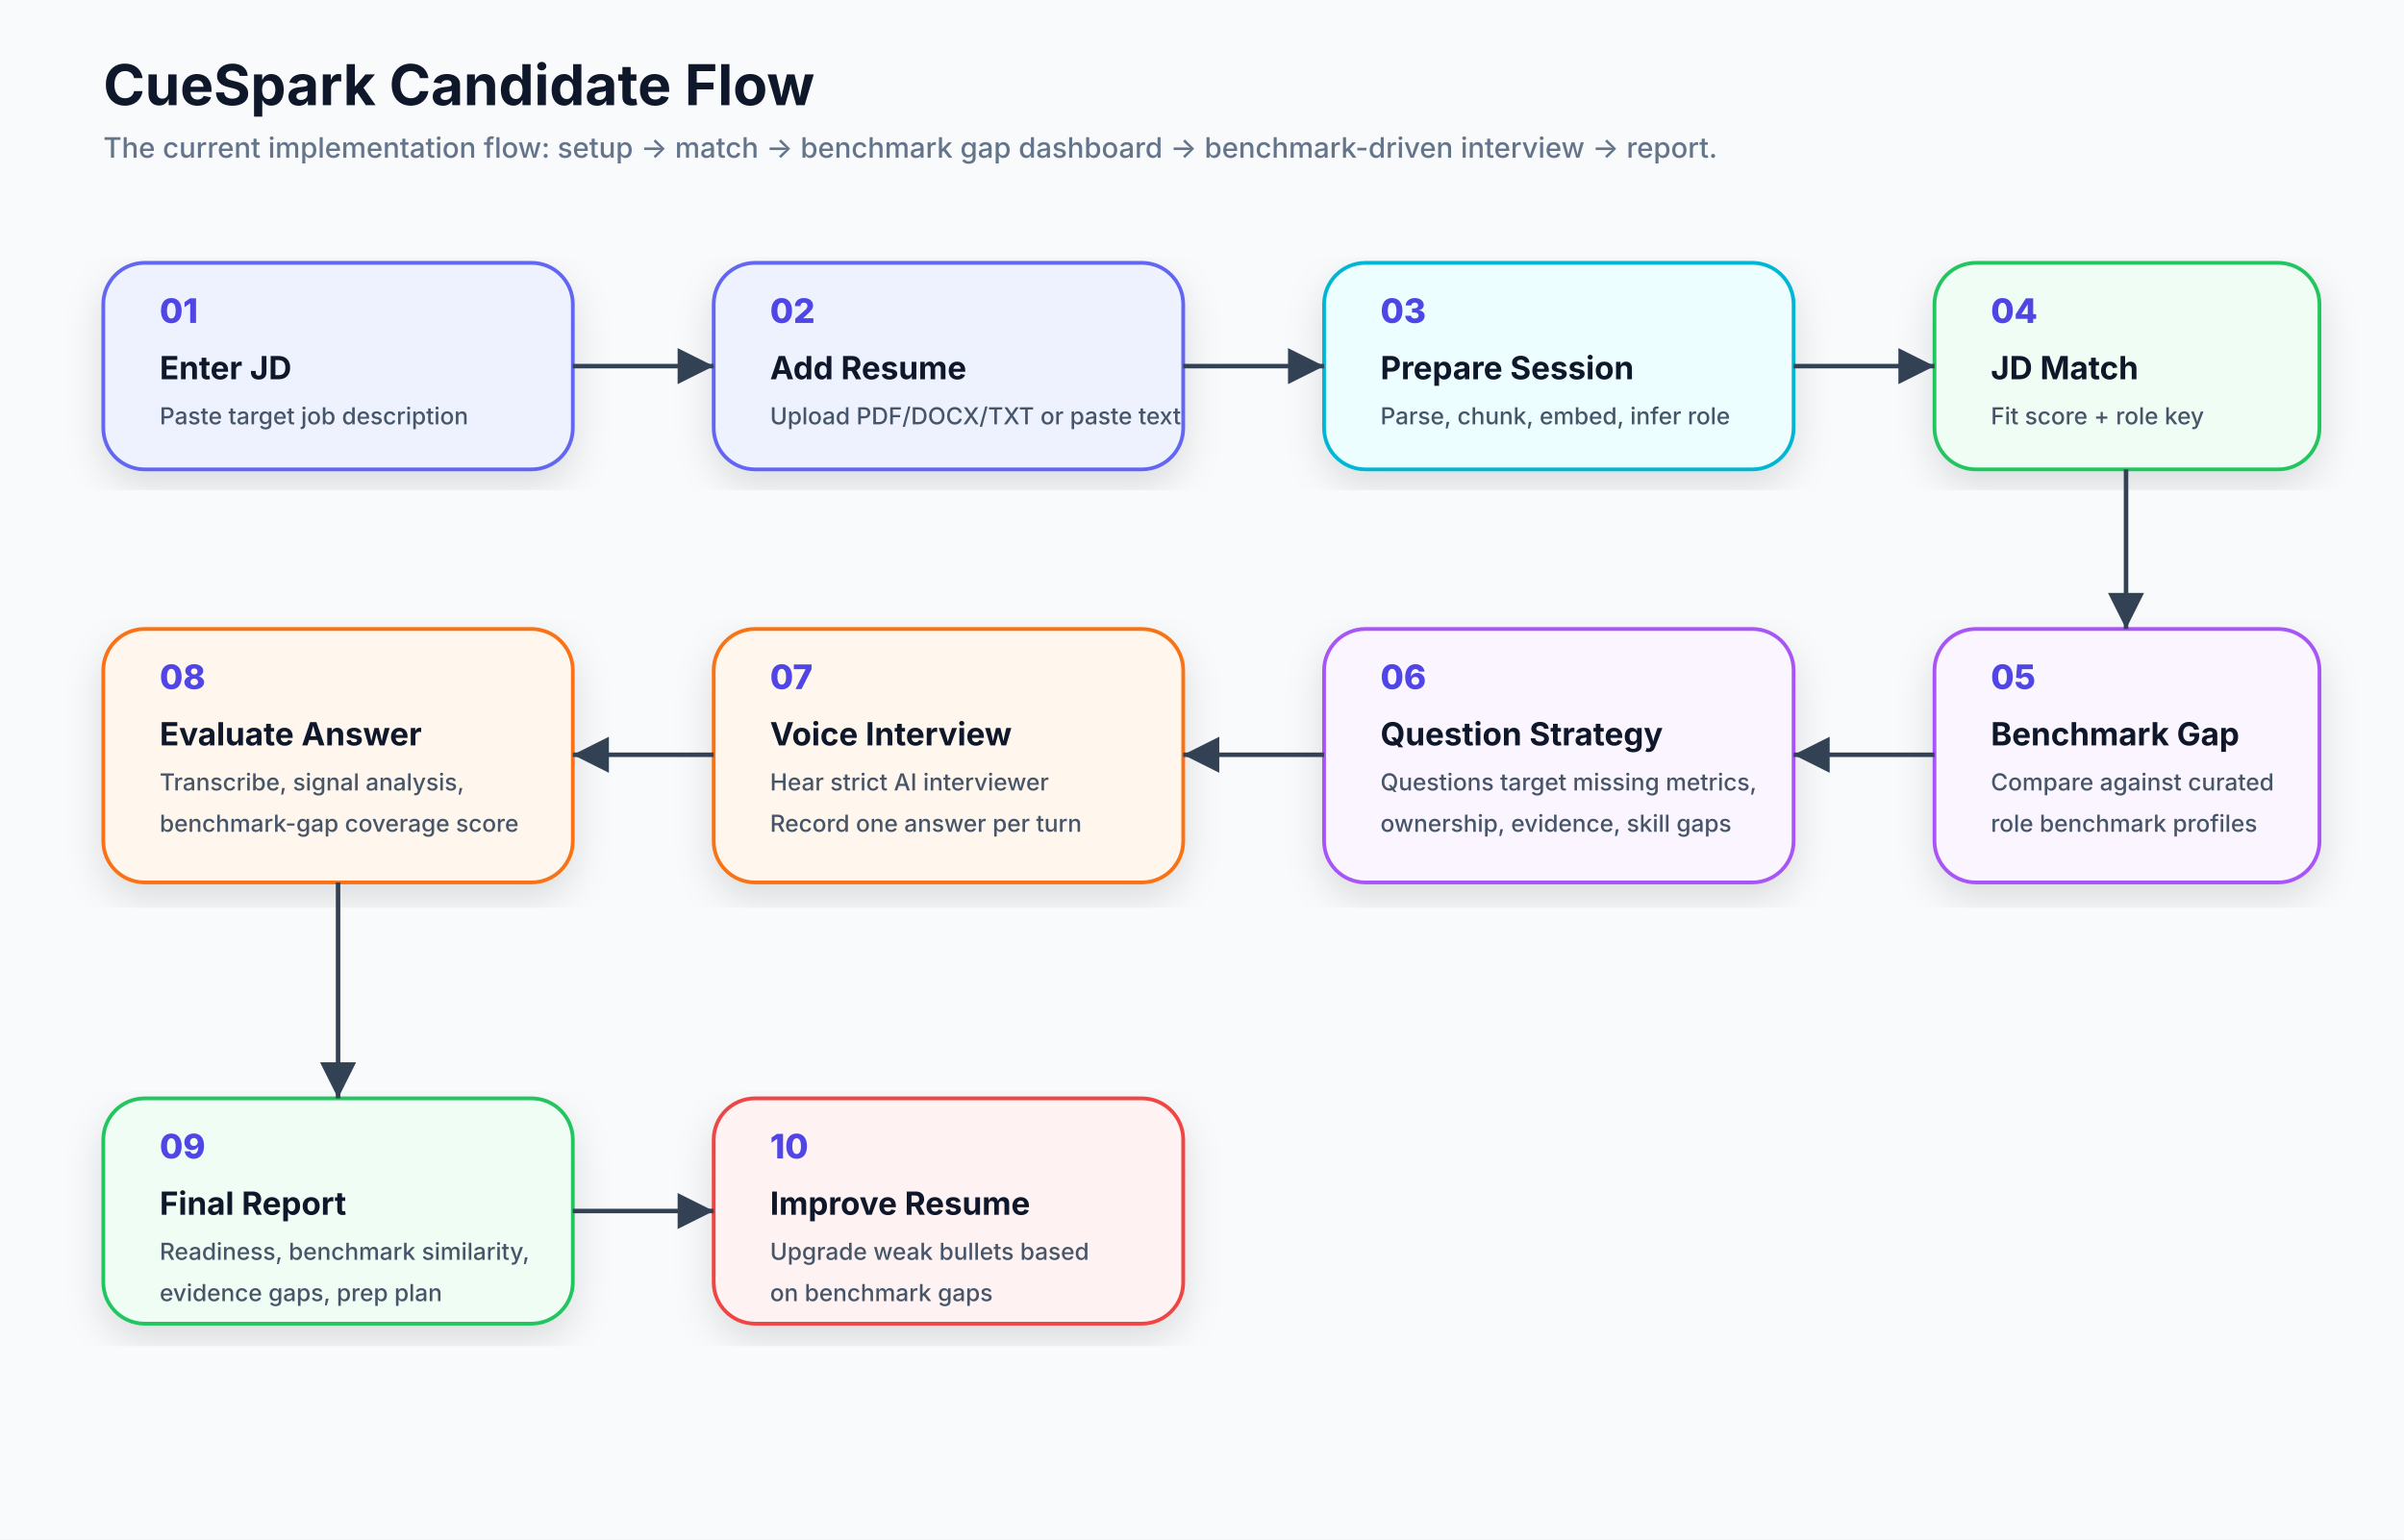
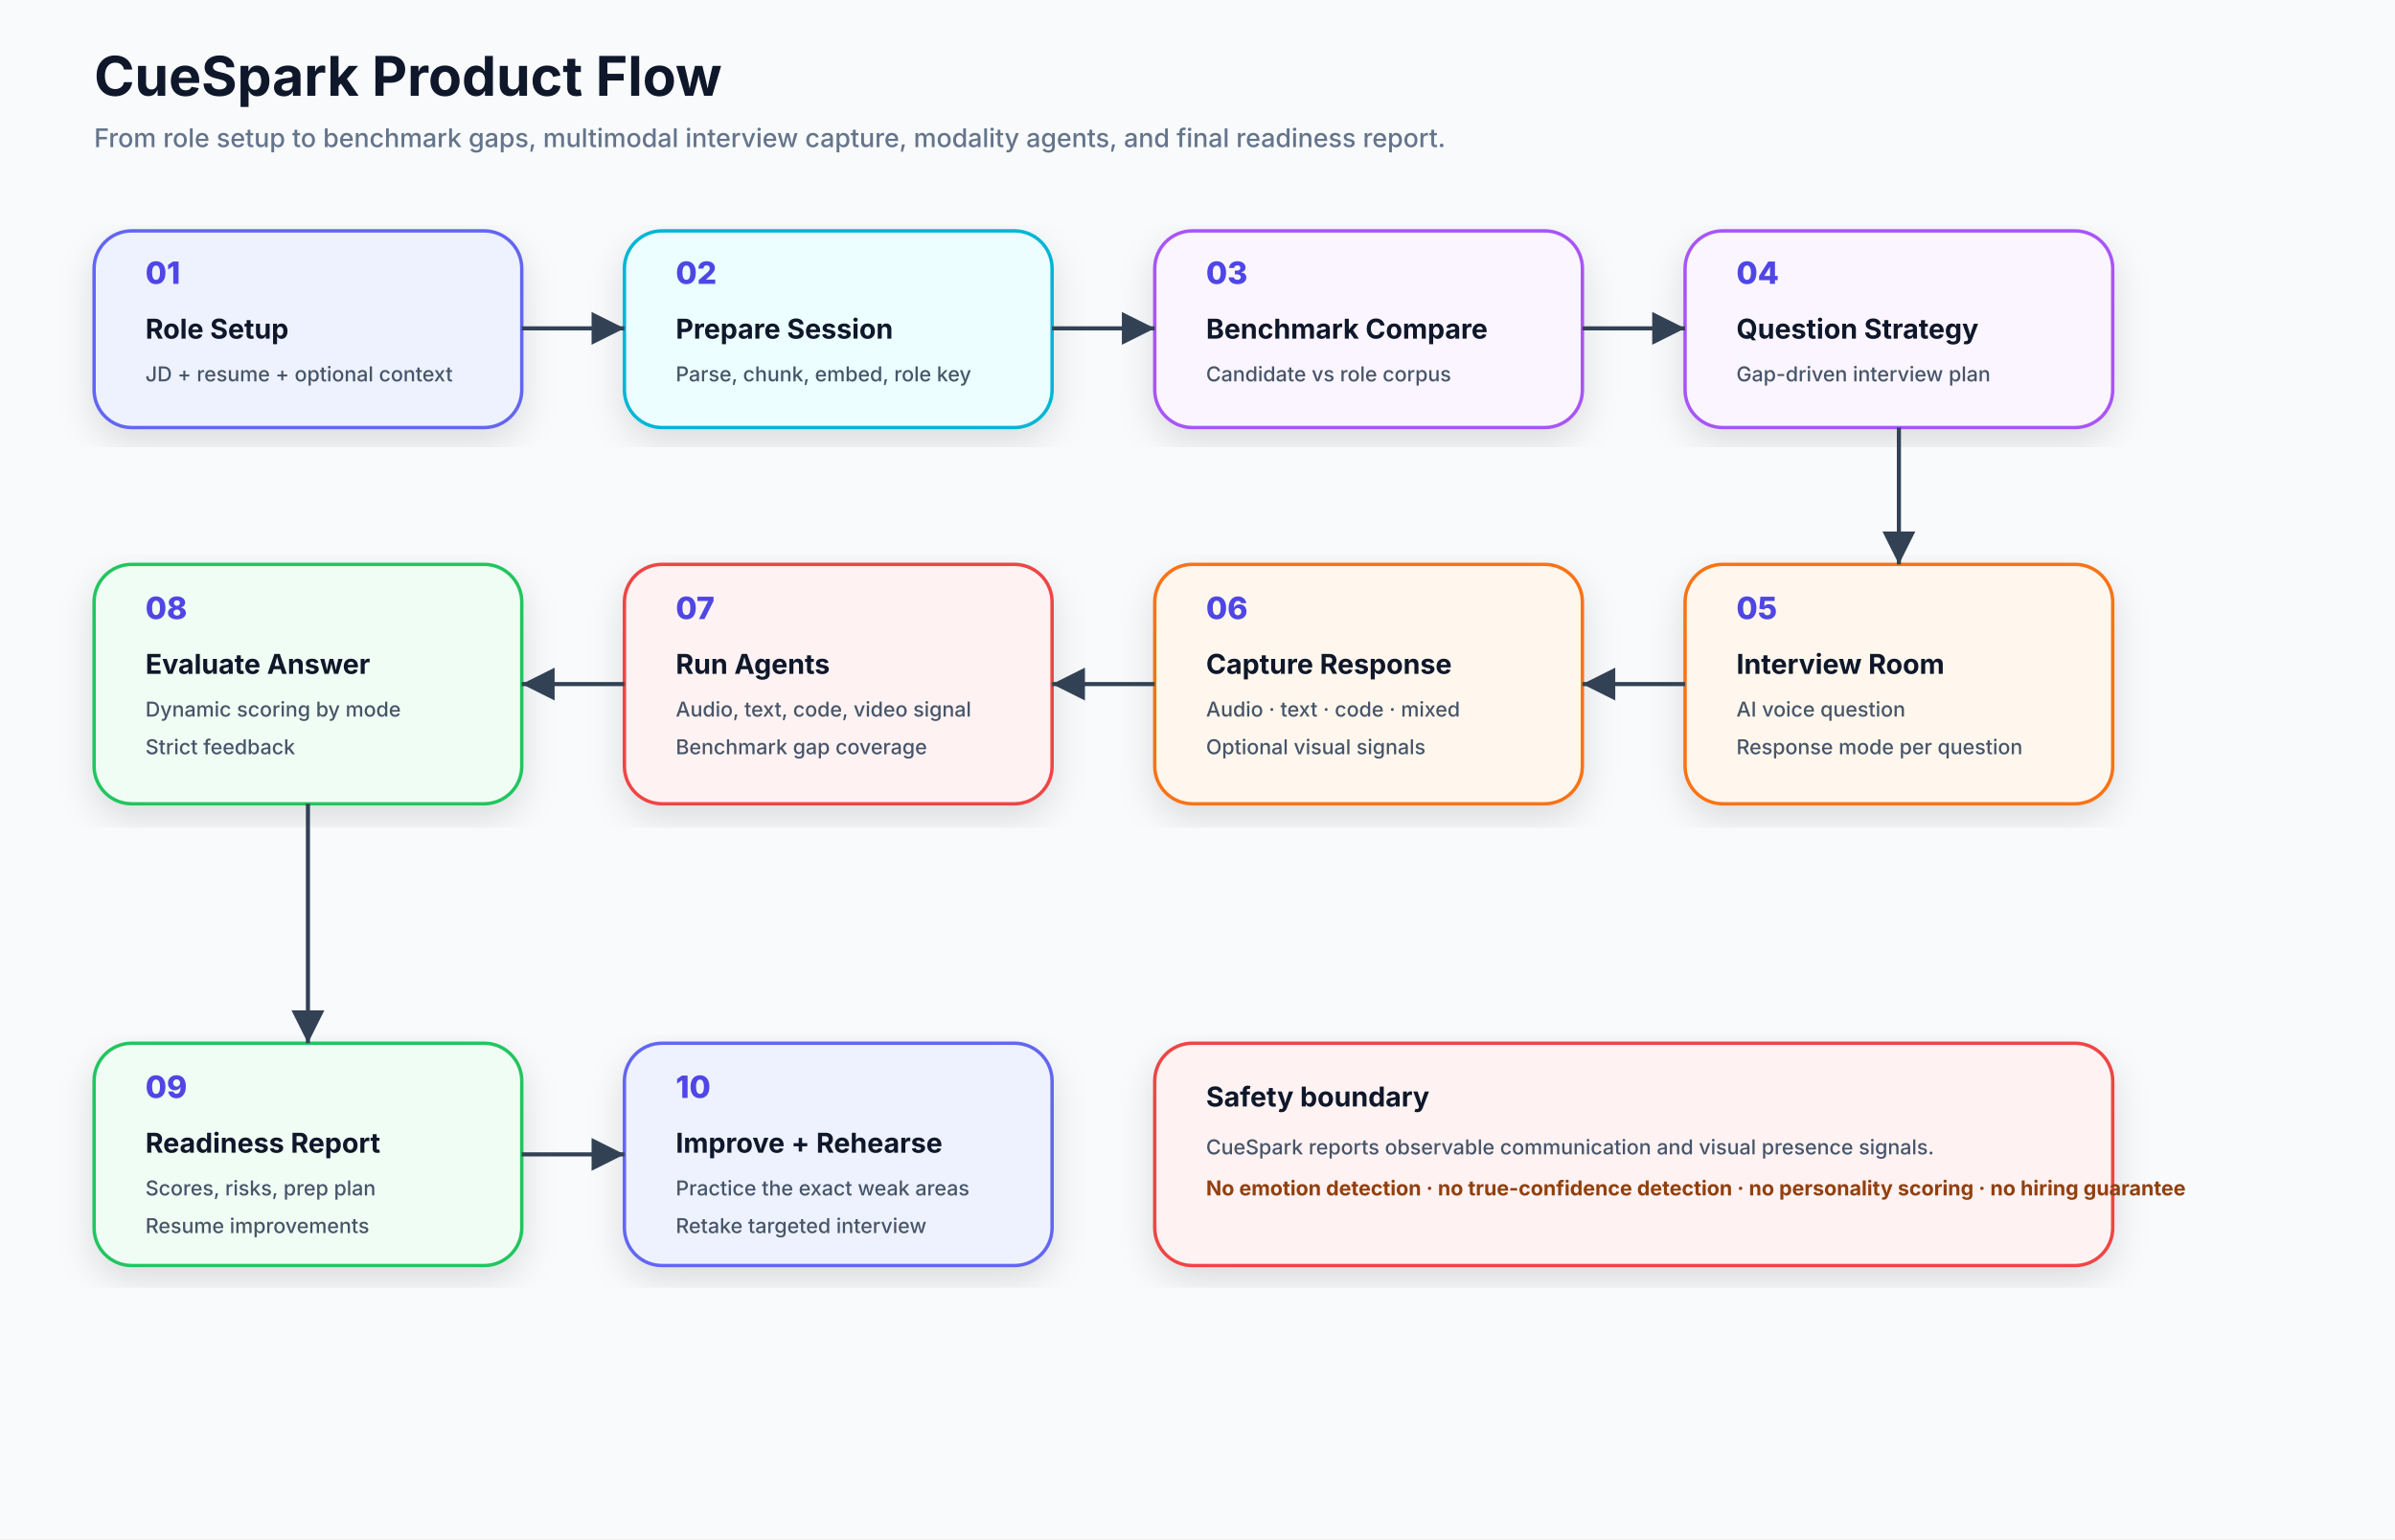
- <svg xmlns="http://www.w3.org/2000/svg" width="1280" height="820" viewBox="0 0 1280 820" role="img" aria-label="CueSpark candidate journey with benchmark dashboard">
+ <svg xmlns="http://www.w3.org/2000/svg" width="1400" height="900" viewBox="0 0 1400 900" role="img" aria-label="CueSpark product user flow">
  <defs>
    <filter id="shadow">
      <feDropShadow dx="0" dy="8" stdDeviation="10" flood-opacity="0.12" />
    </filter>
    <marker id="arrow" markerWidth="12" markerHeight="12" refX="10" refY="6" orient="auto" markerUnits="strokeWidth">
      <path d="M2,2 L10,6 L2,10 Z" fill="#334155" />
    </marker>
    <style>
-       .bg{fill:#f8fafc}.title{font:700 30px Inter,Arial,sans-serif;fill:#0f172a}.subtitle{font:500 15px Inter,Arial,sans-serif;fill:#64748b}
-       .box{fill:#fff;stroke:#cbd5e1;stroke-width:2;filter:url(#shadow)}.blue{fill:#eef2ff;stroke:#6366f1}.cyan{fill:#ecfeff;stroke:#06b6d4}.green{fill:#f0fdf4;stroke:#22c55e}.orange{fill:#fff7ed;stroke:#f97316}.red{fill:#fef2f2;stroke:#ef4444}.purple{fill:#faf5ff;stroke:#a855f7}
-       .label{font:700 17px Inter,Arial,sans-serif;fill:#0f172a}.small{font:500 12.5px Inter,Arial,sans-serif;fill:#475569}.num{font:800 18px Inter,Arial,sans-serif;fill:#4f46e5}.line{stroke:#334155;stroke-width:2.4;fill:none;marker-end:url(#arrow)}
+       .bg{fill:#f8fafc}.title{font:700 32px Inter,Arial,sans-serif;fill:#0f172a}.subtitle{font:500 15px Inter,Arial,sans-serif;fill:#64748b}.box{fill:#fff;stroke:#cbd5e1;stroke-width:2;filter:url(#shadow)}.blue{fill:#eef2ff;stroke:#6366f1}.cyan{fill:#ecfeff;stroke:#06b6d4}.green{fill:#f0fdf4;stroke:#22c55e}.orange{fill:#fff7ed;stroke:#f97316}.red{fill:#fef2f2;stroke:#ef4444}.purple{fill:#faf5ff;stroke:#a855f7}.label{font:700 16px Inter,Arial,sans-serif;fill:#0f172a}.small{font:500 12px Inter,Arial,sans-serif;fill:#475569}.num{font:800 18px Inter,Arial,sans-serif;fill:#4f46e5}.line{stroke:#334155;stroke-width:2.4;fill:none;marker-end:url(#arrow)}.safe{font:700 12px Inter,Arial,sans-serif;fill:#92400e}
    </style>
  </defs>
-   <rect class="bg" width="1280" height="820" />
-   <text x="55" y="56" class="title">CueSpark Candidate Flow</text>
-   <text x="55" y="84" class="subtitle">The current implementation flow: setup → match → benchmark gap dashboard → benchmark-driven interview → report.</text>
-   <rect x="55" y="140" width="250" height="110" rx="22" class="box blue" />
-   <text x="85" y="172" class="num">01</text>
-   <text x="85" y="202" class="label">Enter JD</text>
-   <text x="85" y="226" class="small">Paste target job description</text>
-   <rect x="380" y="140" width="250" height="110" rx="22" class="box blue" />
-   <text x="410" y="172" class="num">02</text>
-   <text x="410" y="202" class="label">Add Resume</text>
-   <text x="410" y="226" class="small">Upload PDF/DOCX/TXT or paste text</text>
-   <rect x="705" y="140" width="250" height="110" rx="22" class="box cyan" />
-   <text x="735" y="172" class="num">03</text>
-   <text x="735" y="202" class="label">Prepare Session</text>
-   <text x="735" y="226" class="small">Parse, chunk, embed, infer role</text>
-   <rect x="1030" y="140" width="205" height="110" rx="22" class="box green" />
-   <text x="1060" y="172" class="num">04</text>
-   <text x="1060" y="202" class="label">JD Match</text>
-   <text x="1060" y="226" class="small">Fit score + role key</text>
-   <rect x="1030" y="335" width="205" height="135" rx="22" class="box purple" />
-   <text x="1060" y="367" class="num">05</text>
-   <text x="1060" y="397" class="label">Benchmark Gap</text>
-   <text x="1060" y="421" class="small">Compare against curated</text>
-   <text x="1060" y="443" class="small">role benchmark profiles</text>
-   <rect x="705" y="335" width="250" height="135" rx="22" class="box purple" />
-   <text x="735" y="367" class="num">06</text>
-   <text x="735" y="397" class="label">Question Strategy</text>
-   <text x="735" y="421" class="small">Questions target missing metrics,</text>
-   <text x="735" y="443" class="small">ownership, evidence, skill gaps</text>
-   <rect x="380" y="335" width="250" height="135" rx="22" class="box orange" />
-   <text x="410" y="367" class="num">07</text>
-   <text x="410" y="397" class="label">Voice Interview</text>
-   <text x="410" y="421" class="small">Hear strict AI interviewer</text>
-   <text x="410" y="443" class="small">Record one answer per turn</text>
-   <rect x="55" y="335" width="250" height="135" rx="22" class="box orange" />
-   <text x="85" y="367" class="num">08</text>
-   <text x="85" y="397" class="label">Evaluate Answer</text>
-   <text x="85" y="421" class="small">Transcribe, signal analysis,</text>
-   <text x="85" y="443" class="small">benchmark-gap coverage score</text>
-   <rect x="55" y="585" width="250" height="120" rx="22" class="box green" />
-   <text x="85" y="617" class="num">09</text>
-   <text x="85" y="647" class="label">Final Report</text>
-   <text x="85" y="671" class="small">Readiness, benchmark similarity,</text>
-   <text x="85" y="693" class="small">evidence gaps, prep plan</text>
-   <rect x="380" y="585" width="250" height="120" rx="22" class="box red" />
-   <text x="410" y="617" class="num">10</text>
-   <text x="410" y="647" class="label">Improve Resume</text>
-   <text x="410" y="671" class="small">Upgrade weak bullets based</text>
-   <text x="410" y="693" class="small">on benchmark gaps</text>
-   <path class="line" d="M305 195 H380" />
-   <path class="line" d="M630 195 H705" />
-   <path class="line" d="M955 195 H1030" />
-   <path class="line" d="M1132 250 V335" />
-   <path class="line" d="M1030 402 H955" />
-   <path class="line" d="M705 402 H630" />
-   <path class="line" d="M380 402 H305" />
-   <path class="line" d="M180 470 V585" />
-   <path class="line" d="M305 645 H380" />
+   <rect class="bg" width="1400" height="900" />
+   <text x="55" y="56" class="title">CueSpark Product Flow</text>
+   <text x="55" y="86" class="subtitle">From role setup to benchmark gaps, multimodal interview capture, modality agents, and final readiness report.</text>
+   <rect x="55" y="135" width="250" height="115" rx="22" class="box blue" />
+   <text x="85" y="166" class="num">01</text>
+   <text x="85" y="198" class="label">Role Setup</text>
+   <text x="85" y="223" class="small">JD + resume + optional context</text>
+   <rect x="365" y="135" width="250" height="115" rx="22" class="box cyan" />
+   <text x="395" y="166" class="num">02</text>
+   <text x="395" y="198" class="label">Prepare Session</text>
+   <text x="395" y="223" class="small">Parse, chunk, embed, role key</text>
+   <rect x="675" y="135" width="250" height="115" rx="22" class="box purple" />
+   <text x="705" y="166" class="num">03</text>
+   <text x="705" y="198" class="label">Benchmark Compare</text>
+   <text x="705" y="223" class="small">Candidate vs role corpus</text>
+   <rect x="985" y="135" width="250" height="115" rx="22" class="box purple" />
+   <text x="1015" y="166" class="num">04</text>
+   <text x="1015" y="198" class="label">Question Strategy</text>
+   <text x="1015" y="223" class="small">Gap-driven interview plan</text>
+   <rect x="985" y="330" width="250" height="140" rx="22" class="box orange" />
+   <text x="1015" y="362" class="num">05</text>
+   <text x="1015" y="394" class="label">Interview Room</text>
+   <text x="1015" y="419" class="small">AI voice question</text>
+   <text x="1015" y="441" class="small">Response mode per question</text>
+   <rect x="675" y="330" width="250" height="140" rx="22" class="box orange" />
+   <text x="705" y="362" class="num">06</text>
+   <text x="705" y="394" class="label">Capture Response</text>
+   <text x="705" y="419" class="small">Audio · text · code · mixed</text>
+   <text x="705" y="441" class="small">Optional visual signals</text>
+   <rect x="365" y="330" width="250" height="140" rx="22" class="box red" />
+   <text x="395" y="362" class="num">07</text>
+   <text x="395" y="394" class="label">Run Agents</text>
+   <text x="395" y="419" class="small">Audio, text, code, video signal</text>
+   <text x="395" y="441" class="small">Benchmark gap coverage</text>
+   <rect x="55" y="330" width="250" height="140" rx="22" class="box green" />
+   <text x="85" y="362" class="num">08</text>
+   <text x="85" y="394" class="label">Evaluate Answer</text>
+   <text x="85" y="419" class="small">Dynamic scoring by mode</text>
+   <text x="85" y="441" class="small">Strict feedback</text>
+   <rect x="55" y="610" width="250" height="130" rx="22" class="box green" />
+   <text x="85" y="642" class="num">09</text>
+   <text x="85" y="674" class="label">Readiness Report</text>
+   <text x="85" y="699" class="small">Scores, risks, prep plan</text>
+   <text x="85" y="721" class="small">Resume improvements</text>
+   <rect x="365" y="610" width="250" height="130" rx="22" class="box blue" />
+   <text x="395" y="642" class="num">10</text>
+   <text x="395" y="674" class="label">Improve + Rehearse</text>
+   <text x="395" y="699" class="small">Practice the exact weak areas</text>
+   <text x="395" y="721" class="small">Retake targeted interview</text>
+   <rect x="675" y="610" width="560" height="130" rx="22" class="box red" />
+   <text x="705" y="647" class="label">Safety boundary</text>
+   <text x="705" y="675" class="small">CueSpark reports observable communication and visual presence signals.</text>
+   <text x="705" y="699" class="safe">No emotion detection · no true-confidence detection · no personality scoring · no hiring guarantee</text>
+   <path class="line" d="M305 192 H365" />
+   <path class="line" d="M615 192 H675" />
+   <path class="line" d="M925 192 H985" />
+   <path class="line" d="M1110 250 V330" />
+   <path class="line" d="M985 400 H925" />
+   <path class="line" d="M675 400 H615" />
+   <path class="line" d="M365 400 H305" />
+   <path class="line" d="M180 470 V610" />
+   <path class="line" d="M305 675 H365" />
</svg>
